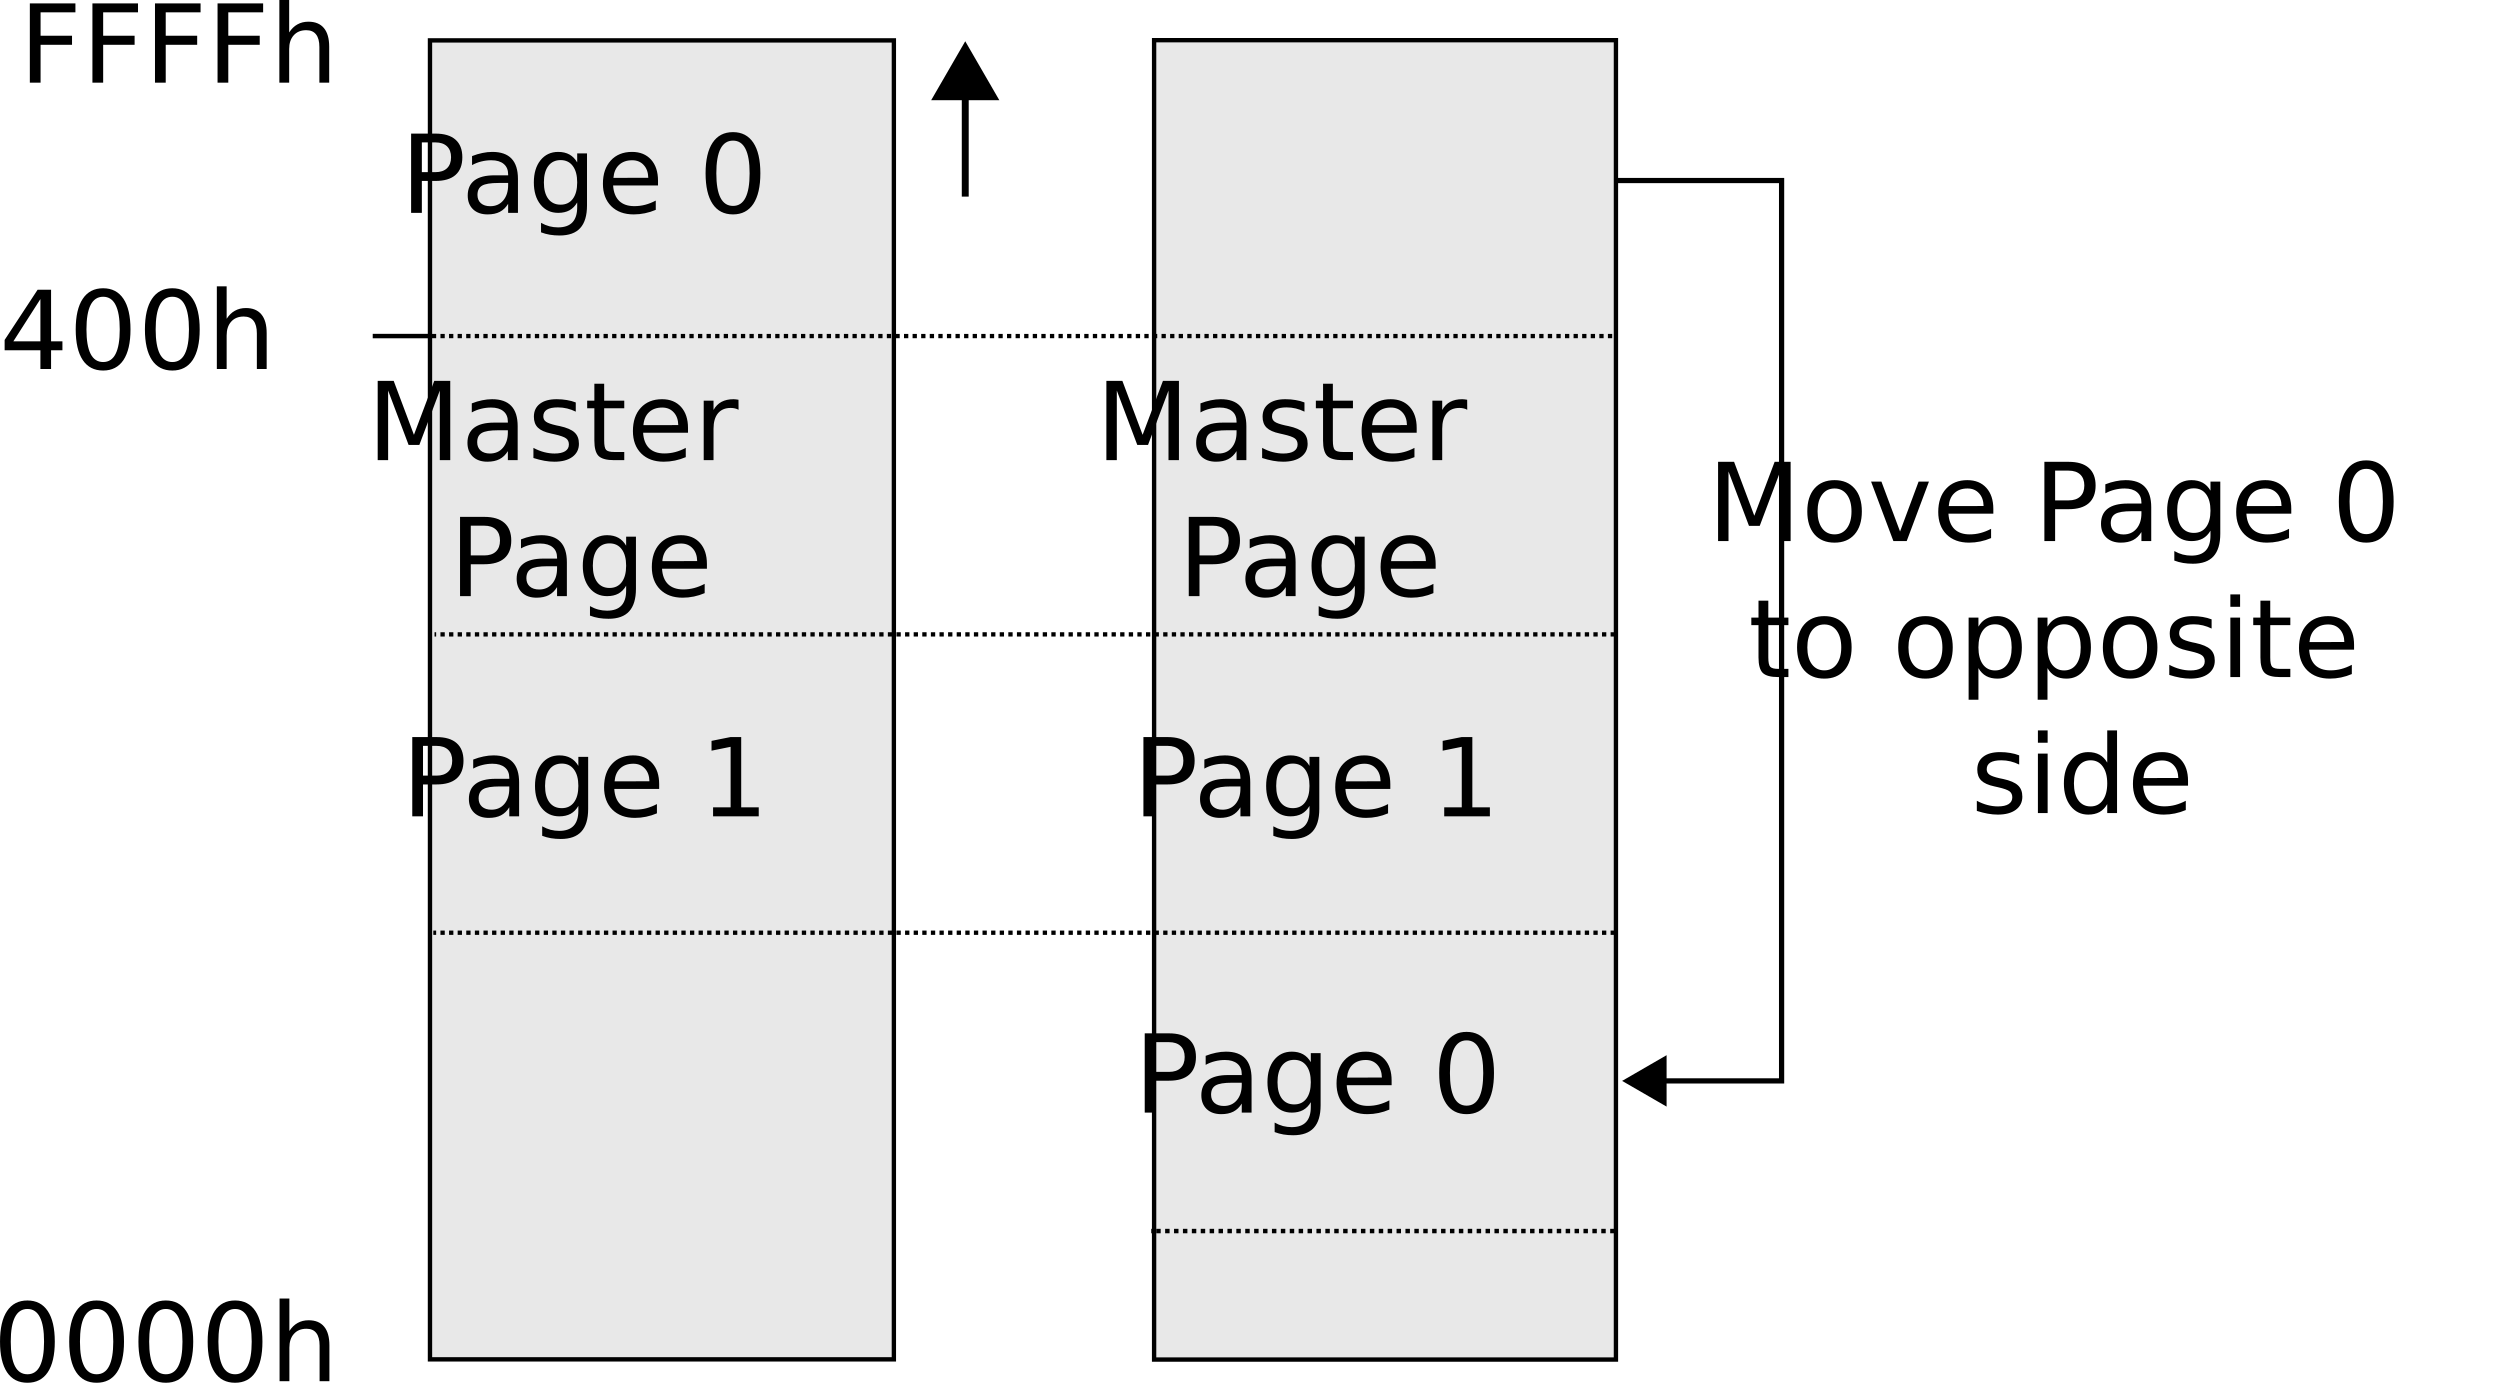
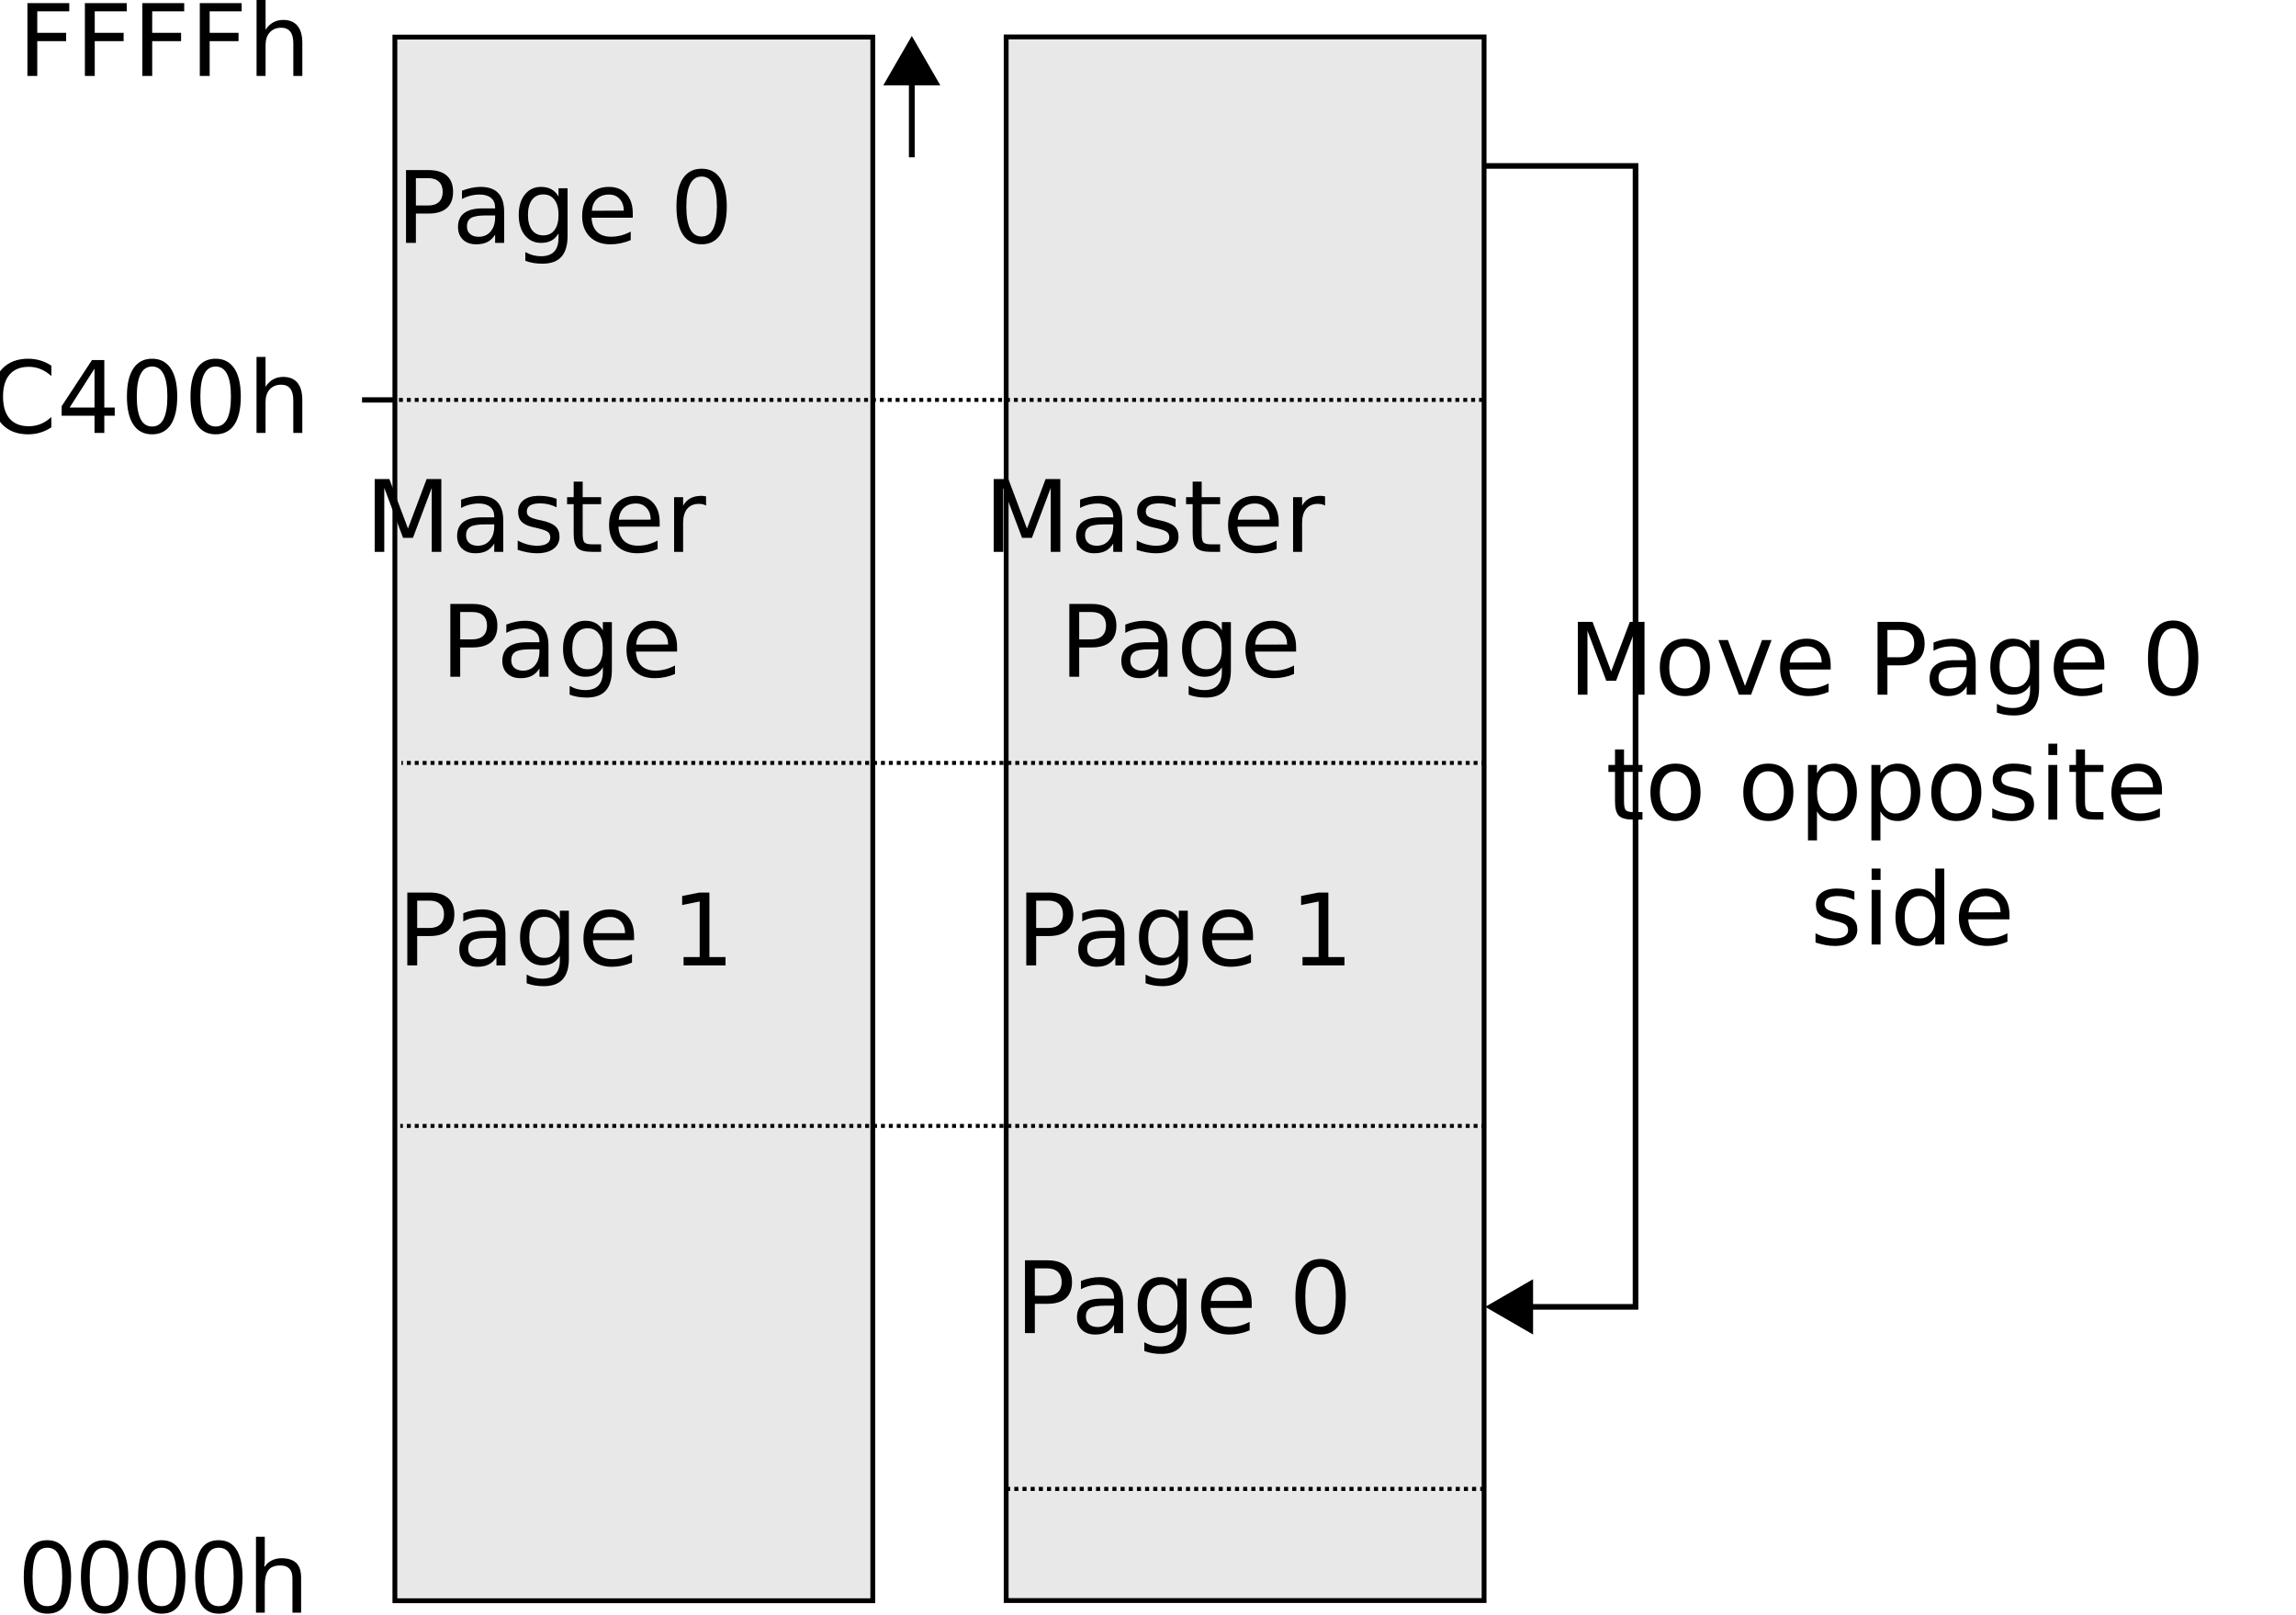
- <svg xmlns="http://www.w3.org/2000/svg" version="1.1" id="svg2" xml:space="preserve" width="674.103" height="372.848" viewBox="0 0 674.103 372.848">
+ <svg xmlns="http://www.w3.org/2000/svg" version="1.1" id="svg2" xml:space="preserve" width="674.103" height="473.761" viewBox="0 0 674.103 473.761">
  <defs id="defs6">
    <marker orient="auto" refY="0" refX="0" id="marker2410" style="overflow:visible">
      <path id="path2408" d="M 5.77,0 -2.88,5 V -5 Z" style="fill:#000000;fill-opacity:1;fill-rule:evenodd;stroke:#000000;stroke-width:1pt;stroke-opacity:1" transform="scale(0.8)" />
    </marker>
    <marker orient="auto" refY="0" refX="0" id="marker2266" style="overflow:visible">
      <path id="path2264" d="M 5.77,0 -2.88,5 V -5 Z" style="fill:#000000;fill-opacity:1;fill-rule:evenodd;stroke:#000000;stroke-width:1pt;stroke-opacity:1" transform="scale(0.8)" />
    </marker>
    <marker orient="auto" refY="0" refX="0" id="marker2086" style="overflow:visible">
      <path id="path2084" d="M 5.77,0 -2.88,5 V -5 Z" style="fill:#000000;fill-opacity:1;fill-rule:evenodd;stroke:#000000;stroke-width:1pt;stroke-opacity:1" transform="scale(0.8)" />
    </marker>
    <marker orient="auto" refY="0" refX="0" id="TriangleOutL" style="overflow:visible">
      <path id="path1378" d="M 5.77,0 -2.88,5 V -5 Z" style="fill:#000000;fill-opacity:1;fill-rule:evenodd;stroke:#000000;stroke-width:1pt;stroke-opacity:1" transform="scale(0.8)" />
    </marker>
    <marker orient="auto" refY="0" refX="0" id="TriangleOutL-9" style="overflow:visible">
      <path id="path1378-3" d="M 5.77,0 -2.88,5 V -5 Z" style="fill:#000000;fill-opacity:1;fill-rule:evenodd;stroke:#000000;stroke-width:1pt;stroke-opacity:1" transform="scale(0.8)" />
    </marker>
    <marker orient="auto" refY="0" refX="0" id="TriangleOutL-6" style="overflow:visible">
      <path id="path1378-1" d="M 5.77,0 -2.88,5 V -5 Z" style="fill:#000000;fill-opacity:1;fill-rule:evenodd;stroke:#000000;stroke-width:1pt;stroke-opacity:1" transform="scale(0.8)" />
    </marker>
+     <marker orient="auto" refY="0" refX="0" id="TriangleOutL-1" style="overflow:visible">
+       <path id="path1378-30" d="M 5.77,0 -2.88,5 V -5 Z" style="fill:#000000;fill-opacity:1;fill-rule:evenodd;stroke:#000000;stroke-width:1pt;stroke-opacity:1" transform="scale(0.8)" />
+     </marker>
  </defs>
  <g id="g10" transform="matrix(1.333333,0,0,-1.333333,-1.532541,473.3345)">
-     <path style="fill:none;stroke:#000000;stroke-width:1.056;stroke-linecap:butt;stroke-linejoin:miter;stroke-miterlimit:4;stroke-dasharray:none;stroke-opacity:1;marker-end:url(#marker2410)" d="m 317.21,318.492 h 44.232 V 136.41 h -26.252" id="path2406" />
+     <path style="fill:none;stroke:#000000;stroke-width:1.237;stroke-linecap:butt;stroke-linejoin:miter;stroke-miterlimit:4;stroke-dasharray:none;stroke-opacity:1;marker-end:url(#marker2410)" d="m 317.364,318.473 h 43.927 V 67.311 h -26.071" id="path2406" />
    <g id="g42">
      <text id="text48" style="font-variant:normal;font-weight:normal;font-size:22px;font-family:'DejaVu Sans';-inkscape-font-specification:DejaVuSans;writing-mode:lr-tb;fill:#000000;fill-opacity:1;fill-rule:nonzero;stroke:none" transform="matrix(1,0,0,-1,5.02734,338.286)">
        <tspan id="tspan44" y="0" x="0 12.65 25.3 38.016 50.666">FFFFh</tspan>
-         <tspan id="tspan46" y="262.61" x="-5.328 8.664 22.656 36.648 50.64">0000h</tspan>
+         <tspan id="tspan46" x="0" y="0" />
      </text>
    </g>
-     <path id="path14" style="fill:#e8e8e8;fill-opacity:1;fill-rule:nonzero;stroke:none;stroke-width:0.11" d="m 88.062,80.055 h 93.397 v 266.82 H 88.062 Z" />
-     <path id="path16" style="fill:none;stroke:#000000;stroke-width:0.883;stroke-linecap:butt;stroke-linejoin:miter;stroke-miterlimit:4;stroke-dasharray:none;stroke-opacity:1" d="m 88.104,80.097 h 93.812 V 346.833 H 88.104 Z" />
-     <text transform="scale(1,-1)" style="font-variant:normal;font-weight:normal;font-size:18px;font-family:'DejaVu Sans';-inkscape-font-specification:DejaVuSans;writing-mode:lr-tb;fill:#000000;fill-opacity:1;fill-rule:nonzero;stroke:none" id="text66" x="132.961" y="-261.943">
-       <tspan x="136.463" id="tspan64" y="-261.943" style="font-style:normal;font-variant:normal;font-weight:normal;font-stretch:normal;font-size:22px;font-family:'DejaVu Sans';-inkscape-font-specification:'DejaVu Sans, Normal';font-variant-ligatures:normal;font-variant-caps:normal;font-variant-numeric:normal;font-feature-settings:normal;text-align:center;writing-mode:lr-tb;text-anchor:middle">Master </tspan>
-       <tspan x="132.961" y="-234.443" id="tspan1023" style="font-style:normal;font-variant:normal;font-weight:normal;font-stretch:normal;font-size:22px;font-family:'DejaVu Sans';-inkscape-font-specification:'DejaVu Sans, Normal';font-variant-ligatures:normal;font-variant-caps:normal;font-variant-numeric:normal;font-feature-settings:normal;text-align:center;writing-mode:lr-tb;text-anchor:middle">Page</tspan>
+     <path id="path14" style="fill:#e8e8e8;fill-opacity:1;fill-rule:nonzero;stroke:none;stroke-width:0.133" d="M 88.062,2.621 H 193.339 V 346.875 H 88.062 Z" />
+     <path id="path14-1" style="fill:#e8e8e8;fill-opacity:1;fill-rule:nonzero;stroke:none;stroke-width:0.133" d="M 222.706,2.662 H 327.942 V 346.875 H 222.706 Z" />
+     <text style="font-variant:normal;font-weight:normal;font-size:18px;font-family:'DejaVu Sans';-inkscape-font-specification:DejaVuSans;writing-mode:lr-tb;fill:#000000;fill-opacity:1;fill-rule:nonzero;stroke:none;stroke-width:1" id="text66-9-6-4-2" x="436.58" y="-202.077" transform="scale(1,-1)">
+       <tspan x="440.082" y="-202.077" style="font-style:normal;font-variant:normal;font-weight:normal;font-stretch:normal;font-size:22px;font-family:'DejaVu Sans';-inkscape-font-specification:'DejaVu Sans, Normal';font-variant-ligatures:normal;font-variant-caps:normal;font-variant-numeric:normal;font-feature-settings:normal;text-align:center;writing-mode:lr-tb;text-anchor:middle;stroke-width:1" id="tspan2591">Move Page 0 </tspan>
+       <tspan x="440.082" y="-174.577" style="font-style:normal;font-variant:normal;font-weight:normal;font-stretch:normal;font-size:22px;font-family:'DejaVu Sans';-inkscape-font-specification:'DejaVu Sans, Normal';font-variant-ligatures:normal;font-variant-caps:normal;font-variant-numeric:normal;font-feature-settings:normal;text-align:center;writing-mode:lr-tb;text-anchor:middle;stroke-width:1" id="tspan2595">to opposite </tspan>
+       <tspan x="436.58" y="-147.077" style="font-style:normal;font-variant:normal;font-weight:normal;font-stretch:normal;font-size:22px;font-family:'DejaVu Sans';-inkscape-font-specification:'DejaVu Sans, Normal';font-variant-ligatures:normal;font-variant-caps:normal;font-variant-numeric:normal;font-feature-settings:normal;text-align:center;writing-mode:lr-tb;text-anchor:middle;stroke-width:1" id="tspan1044">side</tspan>
    </text>
-     <text style="font-variant:normal;font-weight:normal;font-size:18px;font-family:'DejaVu Sans';-inkscape-font-specification:DejaVuSans;writing-mode:lr-tb;fill:#000000;fill-opacity:1;fill-rule:nonzero;stroke:none;stroke-width:1" id="text66-9" x="133.796" y="-189.911" transform="scale(1,-1)">
-       <tspan x="133.796" y="-189.911" id="tspan1023-9" style="font-style:normal;font-variant:normal;font-weight:normal;font-stretch:normal;font-size:22px;font-family:'DejaVu Sans';-inkscape-font-specification:'DejaVu Sans, Normal';font-variant-ligatures:normal;font-variant-caps:normal;font-variant-numeric:normal;font-feature-settings:normal;text-align:center;writing-mode:lr-tb;text-anchor:middle;stroke-width:1">Page 1</tspan>
+     <path id="path16-0" style="fill:none;stroke:#000000;stroke-width:1.063;stroke-linecap:butt;stroke-linejoin:miter;stroke-miterlimit:4;stroke-dasharray:none;stroke-opacity:1" d="M 88.104,2.621 H 193.339 V 346.833 H 88.104 Z" />
+     <path id="path16-0-6" style="fill:none;stroke:#000000;stroke-width:1.063;stroke-linecap:butt;stroke-linejoin:miter;stroke-miterlimit:4;stroke-dasharray:none;stroke-opacity:1" d="M 222.706,2.662 H 327.942 V 346.875 H 222.706 Z" />
+     <text style="font-variant:normal;font-weight:normal;font-size:18px;font-family:'DejaVu Sans';-inkscape-font-specification:DejaVuSans;writing-mode:lr-tb;fill:#000000;fill-opacity:1;fill-rule:nonzero;stroke:none;stroke-width:1" id="text66" x="139.091" y="-233.52" transform="scale(1,-1)">
+       <tspan x="139.091" id="tspan64" y="-233.52" style="font-style:normal;font-variant:normal;font-weight:normal;font-stretch:normal;font-size:22px;font-family:'DejaVu Sans';-inkscape-font-specification:'DejaVu Sans, Normal';font-variant-ligatures:normal;font-variant-caps:normal;font-variant-numeric:normal;font-feature-settings:normal;text-align:center;writing-mode:lr-tb;text-anchor:middle;stroke-width:1">Master</tspan>
+       <tspan x="139.091" y="-206.02" id="tspan1023" style="font-style:normal;font-variant:normal;font-weight:normal;font-stretch:normal;font-size:22px;font-family:'DejaVu Sans';-inkscape-font-specification:'DejaVu Sans, Normal';font-variant-ligatures:normal;font-variant-caps:normal;font-variant-numeric:normal;font-feature-settings:normal;text-align:center;writing-mode:lr-tb;text-anchor:middle;stroke-width:1">Page</tspan>
    </text>
-     <text style="font-variant:normal;font-weight:normal;font-size:18px;font-family:'DejaVu Sans';-inkscape-font-specification:DejaVuSans;writing-mode:lr-tb;fill:#000000;fill-opacity:1;fill-rule:nonzero;stroke:none;stroke-width:1" id="text66-9-8" x="133.563" y="-311.956" transform="scale(1,-1)">
-       <tspan x="133.563" y="-311.956" id="tspan1023-9-7" style="font-style:normal;font-variant:normal;font-weight:normal;font-stretch:normal;font-size:22px;font-family:'DejaVu Sans';-inkscape-font-specification:'DejaVu Sans, Normal';font-variant-ligatures:normal;font-variant-caps:normal;font-variant-numeric:normal;font-feature-settings:normal;text-align:center;writing-mode:lr-tb;text-anchor:middle;stroke-width:1">Page 0</tspan>
+     <text style="font-variant:normal;font-weight:normal;font-size:18px;font-family:'DejaVu Sans';-inkscape-font-specification:DejaVuSans;writing-mode:lr-tb;fill:#000000;fill-opacity:1;fill-rule:nonzero;stroke:none;stroke-width:1" id="text66-9" x="140.112" y="-142.491" transform="scale(1,-1)">
+       <tspan x="140.112" y="-142.491" id="tspan1023-9" style="font-style:normal;font-variant:normal;font-weight:normal;font-stretch:normal;font-size:22px;font-family:'DejaVu Sans';-inkscape-font-specification:'DejaVu Sans, Normal';font-variant-ligatures:normal;font-variant-caps:normal;font-variant-numeric:normal;font-feature-settings:normal;text-align:center;writing-mode:lr-tb;text-anchor:middle;stroke-width:1">Page 1</tspan>
    </text>
-     <text style="font-variant:normal;font-weight:normal;font-size:18px;font-family:'DejaVu Sans';-inkscape-font-specification:DejaVuSans;writing-mode:lr-tb;fill:#000000;fill-opacity:1;fill-rule:nonzero;stroke:none;stroke-width:1" id="text66-9-3" x="35.6" y="-280.38" transform="scale(1,-1)">
-       <tspan x="35.6" y="-280.38" id="tspan1023-9-4" style="font-style:normal;font-variant:normal;font-weight:normal;font-stretch:normal;font-size:22px;font-family:'DejaVu Sans';-inkscape-font-specification:'DejaVu Sans, Normal';font-variant-ligatures:normal;font-variant-caps:normal;font-variant-numeric:normal;font-feature-settings:normal;text-align:center;writing-mode:lr-tb;text-anchor:middle;stroke-width:1">C400h</tspan>
+     <text style="font-variant:normal;font-weight:normal;font-size:18px;font-family:'DejaVu Sans';-inkscape-font-specification:DejaVuSans;writing-mode:lr-tb;fill:#000000;fill-opacity:1;fill-rule:nonzero;stroke:none;stroke-width:1" id="text66-9-8" x="139.827" y="-301.532" transform="scale(1,-1)">
+       <tspan x="139.827" y="-301.532" id="tspan1023-9-7" style="font-style:normal;font-variant:normal;font-weight:normal;font-stretch:normal;font-size:22px;font-family:'DejaVu Sans';-inkscape-font-specification:'DejaVu Sans, Normal';font-variant-ligatures:normal;font-variant-caps:normal;font-variant-numeric:normal;font-feature-settings:normal;text-align:center;writing-mode:lr-tb;text-anchor:middle;stroke-width:1">Page 0</tspan>
    </text>
-     <path id="path14-1" style="fill:#e8e8e8;fill-opacity:1;fill-rule:nonzero;stroke:none;stroke-width:0.11" d="m 234.104,80.055 h 93.837 v 266.82 h -93.837 z" />
-     <path id="path16-7" style="fill:none;stroke:#000000;stroke-width:0.882;stroke-linecap:butt;stroke-linejoin:miter;stroke-miterlimit:4;stroke-dasharray:none;stroke-opacity:1" d="m 234.545,80.055 h 93.397 v 266.82 H 234.545 Z" />
-     <path style="fill:none;stroke:#000000;stroke-width:1.4;stroke-linecap:butt;stroke-linejoin:miter;stroke-miterlimit:4;stroke-dasharray:none;stroke-opacity:1;marker-end:url(#TriangleOutL)" d="m 196.353,315.24 v 23.465" id="path1234" />
-     <text style="font-variant:normal;font-weight:normal;font-size:18px;font-family:'DejaVu Sans';-inkscape-font-specification:DejaVuSans;writing-mode:lr-tb;fill:#000000;fill-opacity:1;fill-rule:nonzero;stroke:none;stroke-width:1" id="text66-9-6-4-2" x="436.58" y="-245.577" transform="scale(1,-1)">
-       <tspan x="440.082" y="-245.577" style="font-style:normal;font-variant:normal;font-weight:normal;font-stretch:normal;font-size:22px;font-family:'DejaVu Sans';-inkscape-font-specification:'DejaVu Sans, Normal';font-variant-ligatures:normal;font-variant-caps:normal;font-variant-numeric:normal;font-feature-settings:normal;text-align:center;writing-mode:lr-tb;text-anchor:middle;stroke-width:1" id="tspan2591">Move Page 0 </tspan>
-       <tspan x="440.082" y="-218.077" style="font-style:normal;font-variant:normal;font-weight:normal;font-stretch:normal;font-size:22px;font-family:'DejaVu Sans';-inkscape-font-specification:'DejaVu Sans, Normal';font-variant-ligatures:normal;font-variant-caps:normal;font-variant-numeric:normal;font-feature-settings:normal;text-align:center;writing-mode:lr-tb;text-anchor:middle;stroke-width:1" id="tspan2595">to opposite </tspan>
-       <tspan x="436.58" y="-190.577" style="font-style:normal;font-variant:normal;font-weight:normal;font-stretch:normal;font-size:22px;font-family:'DejaVu Sans';-inkscape-font-specification:'DejaVu Sans, Normal';font-variant-ligatures:normal;font-variant-caps:normal;font-variant-numeric:normal;font-feature-settings:normal;text-align:center;writing-mode:lr-tb;text-anchor:middle;stroke-width:1" id="tspan1044">side</tspan>
+     <text style="font-variant:normal;font-weight:normal;font-size:18px;font-family:'DejaVu Sans';-inkscape-font-specification:DejaVuSans;writing-mode:lr-tb;fill:#000000;fill-opacity:1;fill-rule:nonzero;stroke:none;stroke-width:1" id="text66-0" x="275.394" y="-233.52" transform="scale(1,-1)">
+       <tspan x="275.394" id="tspan64-4" y="-233.52" style="font-style:normal;font-variant:normal;font-weight:normal;font-stretch:normal;font-size:22px;font-family:'DejaVu Sans';-inkscape-font-specification:'DejaVu Sans, Normal';font-variant-ligatures:normal;font-variant-caps:normal;font-variant-numeric:normal;font-feature-settings:normal;text-align:center;writing-mode:lr-tb;text-anchor:middle;stroke-width:1">Master</tspan>
+       <tspan x="275.394" y="-206.02" id="tspan1023-0" style="font-style:normal;font-variant:normal;font-weight:normal;font-stretch:normal;font-size:22px;font-family:'DejaVu Sans';-inkscape-font-specification:'DejaVu Sans, Normal';font-variant-ligatures:normal;font-variant-caps:normal;font-variant-numeric:normal;font-feature-settings:normal;text-align:center;writing-mode:lr-tb;text-anchor:middle;stroke-width:1">Page</tspan>
    </text>
-     <path id="path82-1-6-3" style="fill:none;stroke:#000000;stroke-width:0.9;stroke-linecap:butt;stroke-linejoin:miter;stroke-miterlimit:4;stroke-dasharray:0.9, 0.9;stroke-dashoffset:0;stroke-opacity:1" d="M 327.676,106.044 H 233.925" />
-     <g id="g1161">
-       <path d="M 327.733,226.708 H 89.026" style="fill:none;stroke:#000000;stroke-width:0.87;stroke-linecap:butt;stroke-linejoin:miter;stroke-miterlimit:4;stroke-dasharray:0.87, 0.87;stroke-dashoffset:0;stroke-opacity:1" id="path50-8" />
-       <path d="M 327.186,287.039 H 87.953" style="fill:none;stroke:#000000;stroke-width:0.868;stroke-linecap:butt;stroke-linejoin:miter;stroke-miterlimit:4;stroke-dasharray:0.868, 0.868;stroke-dashoffset:0;stroke-opacity:1" id="path54-5" />
-       <path d="M 327.733,166.376 H 88.776" style="fill:none;stroke:#000000;stroke-width:0.87;stroke-linecap:butt;stroke-linejoin:miter;stroke-miterlimit:4;stroke-dasharray:0.87, 0.87;stroke-dashoffset:0;stroke-opacity:1" id="path50-8-9" />
-     </g>
-     <text style="font-variant:normal;font-weight:normal;font-size:18px;font-family:'DejaVu Sans';-inkscape-font-specification:DejaVuSans;writing-mode:lr-tb;fill:#000000;fill-opacity:1;fill-rule:nonzero;stroke:none;stroke-width:1" id="text66-7" x="280.331" y="-261.943" transform="scale(1,-1)">
-       <tspan x="280.331" id="tspan64-4" y="-261.943" style="font-style:normal;font-variant:normal;font-weight:normal;font-stretch:normal;font-size:22px;font-family:'DejaVu Sans';-inkscape-font-specification:'DejaVu Sans, Normal';font-variant-ligatures:normal;font-variant-caps:normal;font-variant-numeric:normal;font-feature-settings:normal;text-align:center;writing-mode:lr-tb;text-anchor:middle;stroke-width:1">Master</tspan>
-       <tspan x="280.331" y="-234.443" id="tspan1023-91" style="font-style:normal;font-variant:normal;font-weight:normal;font-stretch:normal;font-size:22px;font-family:'DejaVu Sans';-inkscape-font-specification:'DejaVu Sans, Normal';font-variant-ligatures:normal;font-variant-caps:normal;font-variant-numeric:normal;font-feature-settings:normal;text-align:center;writing-mode:lr-tb;text-anchor:middle;stroke-width:1">Page</tspan>
+     <text style="font-variant:normal;font-weight:normal;font-size:18px;font-family:'DejaVu Sans';-inkscape-font-specification:DejaVuSans;writing-mode:lr-tb;fill:#000000;fill-opacity:1;fill-rule:nonzero;stroke:none;stroke-width:1" id="text66-9-6" x="276.404" y="-142.491" transform="scale(1,-1)">
+       <tspan x="276.404" y="-142.491" id="tspan1023-9-6" style="font-style:normal;font-variant:normal;font-weight:normal;font-stretch:normal;font-size:22px;font-family:'DejaVu Sans';-inkscape-font-specification:'DejaVu Sans, Normal';font-variant-ligatures:normal;font-variant-caps:normal;font-variant-numeric:normal;font-feature-settings:normal;text-align:center;writing-mode:lr-tb;text-anchor:middle;stroke-width:1">Page 1</tspan>
    </text>
-     <text style="font-variant:normal;font-weight:normal;font-size:18px;font-family:'DejaVu Sans';-inkscape-font-specification:DejaVuSans;writing-mode:lr-tb;fill:#000000;fill-opacity:1;fill-rule:nonzero;stroke:none;stroke-width:1" id="text66-9-7" x="281.656" y="-189.911" transform="scale(1,-1)">
-       <tspan x="281.656" y="-189.911" id="tspan1023-9-0" style="font-style:normal;font-variant:normal;font-weight:normal;font-stretch:normal;font-size:22px;font-family:'DejaVu Sans';-inkscape-font-specification:'DejaVu Sans, Normal';font-variant-ligatures:normal;font-variant-caps:normal;font-variant-numeric:normal;font-feature-settings:normal;text-align:center;writing-mode:lr-tb;text-anchor:middle;stroke-width:1">Page 1</tspan>
+     <text style="font-variant:normal;font-weight:normal;font-size:18px;font-family:'DejaVu Sans';-inkscape-font-specification:DejaVuSans;writing-mode:lr-tb;fill:#000000;fill-opacity:1;fill-rule:nonzero;stroke:none;stroke-width:1" id="text66-9-8-2" x="276.119" y="-61.532" transform="scale(1,-1)">
+       <tspan x="276.119" y="-61.532" id="tspan1023-9-7-1" style="font-style:normal;font-variant:normal;font-weight:normal;font-stretch:normal;font-size:22px;font-family:'DejaVu Sans';-inkscape-font-specification:'DejaVu Sans, Normal';font-variant-ligatures:normal;font-variant-caps:normal;font-variant-numeric:normal;font-feature-settings:normal;text-align:center;writing-mode:lr-tb;text-anchor:middle;stroke-width:1">Page 0</tspan>
    </text>
-     <text style="font-variant:normal;font-weight:normal;font-size:18px;font-family:'DejaVu Sans';-inkscape-font-specification:DejaVuSans;writing-mode:lr-tb;fill:#000000;fill-opacity:1;fill-rule:nonzero;stroke:none;stroke-width:1" id="text66-9-8-6" x="281.923" y="-129.999" transform="scale(1,-1)">
-       <tspan x="281.923" y="-129.999" id="tspan1023-9-7-0" style="font-style:normal;font-variant:normal;font-weight:normal;font-stretch:normal;font-size:22px;font-family:'DejaVu Sans';-inkscape-font-specification:'DejaVu Sans, Normal';font-variant-ligatures:normal;font-variant-caps:normal;font-variant-numeric:normal;font-feature-settings:normal;text-align:center;writing-mode:lr-tb;text-anchor:middle;stroke-width:1">Page 0</tspan>
+     <path id="path82-1-6" style="fill:none;stroke:#000000;stroke-width:0.9;stroke-linecap:butt;stroke-linejoin:miter;stroke-miterlimit:4;stroke-dasharray:0.9, 0.9;stroke-dashoffset:0;stroke-opacity:1" d="M 327.996,27.234 H 223.082" />
+     <path id="path50-8-8" style="fill:none;stroke:#000000;stroke-width:0.87;stroke-linecap:butt;stroke-linejoin:miter;stroke-miterlimit:4;stroke-dasharray:0.87, 0.87;stroke-dashoffset:0;stroke-opacity:1" d="M 328.246,187.054 H 89.539" />
+     <path id="path54-5-3" style="fill:none;stroke:#000000;stroke-width:0.868;stroke-linecap:butt;stroke-linejoin:miter;stroke-miterlimit:4;stroke-dasharray:0.868, 0.868;stroke-dashoffset:0;stroke-opacity:1" d="M 327.699,266.965 H 88.466" />
+     <path id="path50-8-9" style="fill:none;stroke:#000000;stroke-width:0.87;stroke-linecap:butt;stroke-linejoin:miter;stroke-miterlimit:4;stroke-dasharray:0.87, 0.87;stroke-dashoffset:0;stroke-opacity:1" d="M 328.246,107.144 H 89.289" />
+     <text xml:space="preserve" style="font-style:normal;font-variant:normal;font-weight:normal;font-stretch:normal;font-size:16px;line-height:1.25;font-family:sans-serif;-inkscape-font-specification:'sans-serif, Normal';font-variant-ligatures:normal;font-variant-caps:normal;font-variant-numeric:normal;font-feature-settings:normal;text-align:start;letter-spacing:0px;word-spacing:0px;writing-mode:lr-tb;text-anchor:start;fill:#000000;fill-opacity:1;stroke:none;stroke-width:0.75" x="5.303" y="0.008" id="text1951" transform="scale(1,-1)">
+       <tspan id="tspan1949" x="5.303" y="0.008" style="font-style:normal;font-variant:normal;font-weight:normal;font-stretch:normal;font-size:22px;font-family:sans-serif;-inkscape-font-specification:'sans-serif, Normal';font-variant-ligatures:normal;font-variant-caps:normal;font-variant-numeric:normal;font-feature-settings:normal;text-align:start;writing-mode:lr-tb;text-anchor:start;stroke-width:0.75">0000h</tspan>
    </text>
-     <path id="path54-9" style="fill:none;stroke:#000000;stroke-width:0.9;stroke-linecap:butt;stroke-linejoin:miter;stroke-miterlimit:4;stroke-dasharray:none;stroke-dashoffset:0;stroke-opacity:1" d="M 87.953,287.039 H 76.526" />
+     <path style="fill:none;stroke:#000000;stroke-width:1.275;stroke-linecap:butt;stroke-linejoin:miter;stroke-miterlimit:4;stroke-dasharray:none;stroke-opacity:1;marker-end:url(#TriangleOutL-1)" d="m 201.928,320.374 v 19.47" id="path1234" />
+     <path id="path50-8-8-6" style="fill:none;stroke:#000000;stroke-width:1.166;stroke-linecap:butt;stroke-linejoin:miter;stroke-miterlimit:4;stroke-dasharray:none;stroke-dashoffset:0;stroke-opacity:1" d="M 88.466,266.965 H 80.874" />
+     <text style="font-variant:normal;font-weight:normal;font-size:22px;font-family:'DejaVu Sans';-inkscape-font-specification:DejaVuSans;writing-mode:lr-tb;fill:#000000;fill-opacity:1;fill-rule:nonzero;stroke:none;stroke-width:1" id="text48-9" x="-1.713" y="-259.705" transform="scale(1,-1)">
+       <tspan style="stroke-width:1" id="tspan46-8" x="-1.713" y="-259.705">C400h</tspan>
+     </text>
  </g>
</svg>
